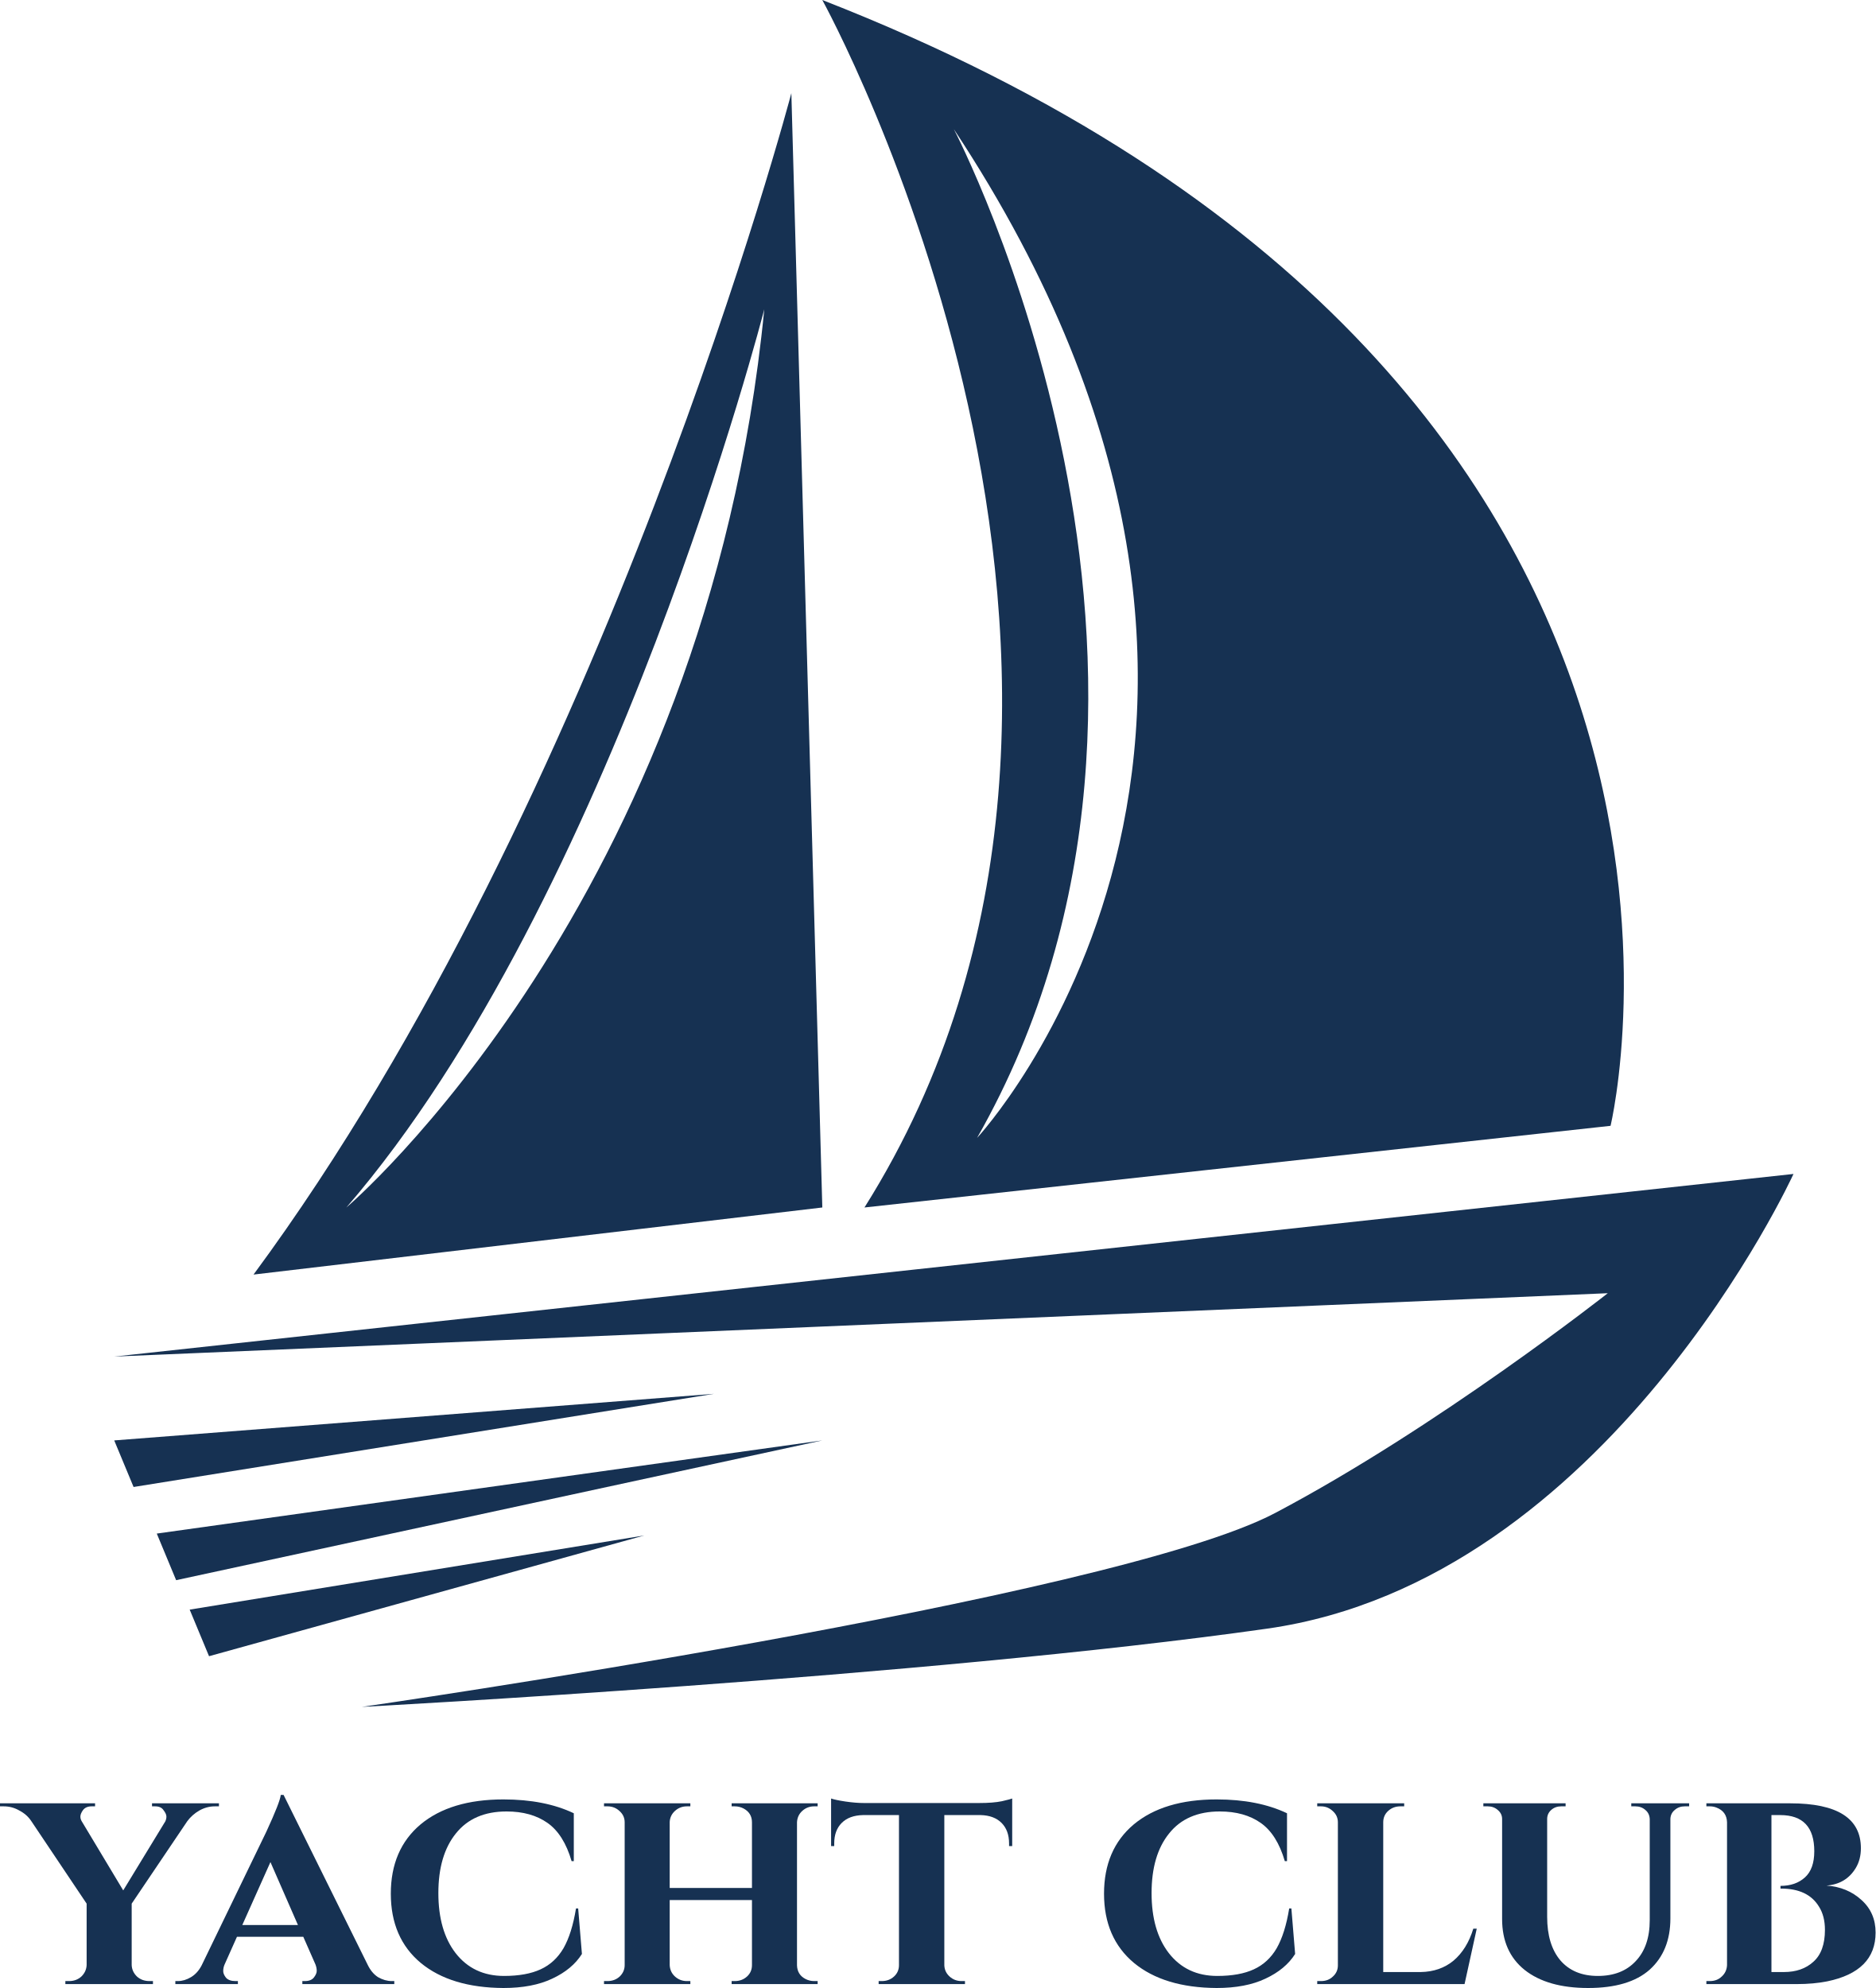
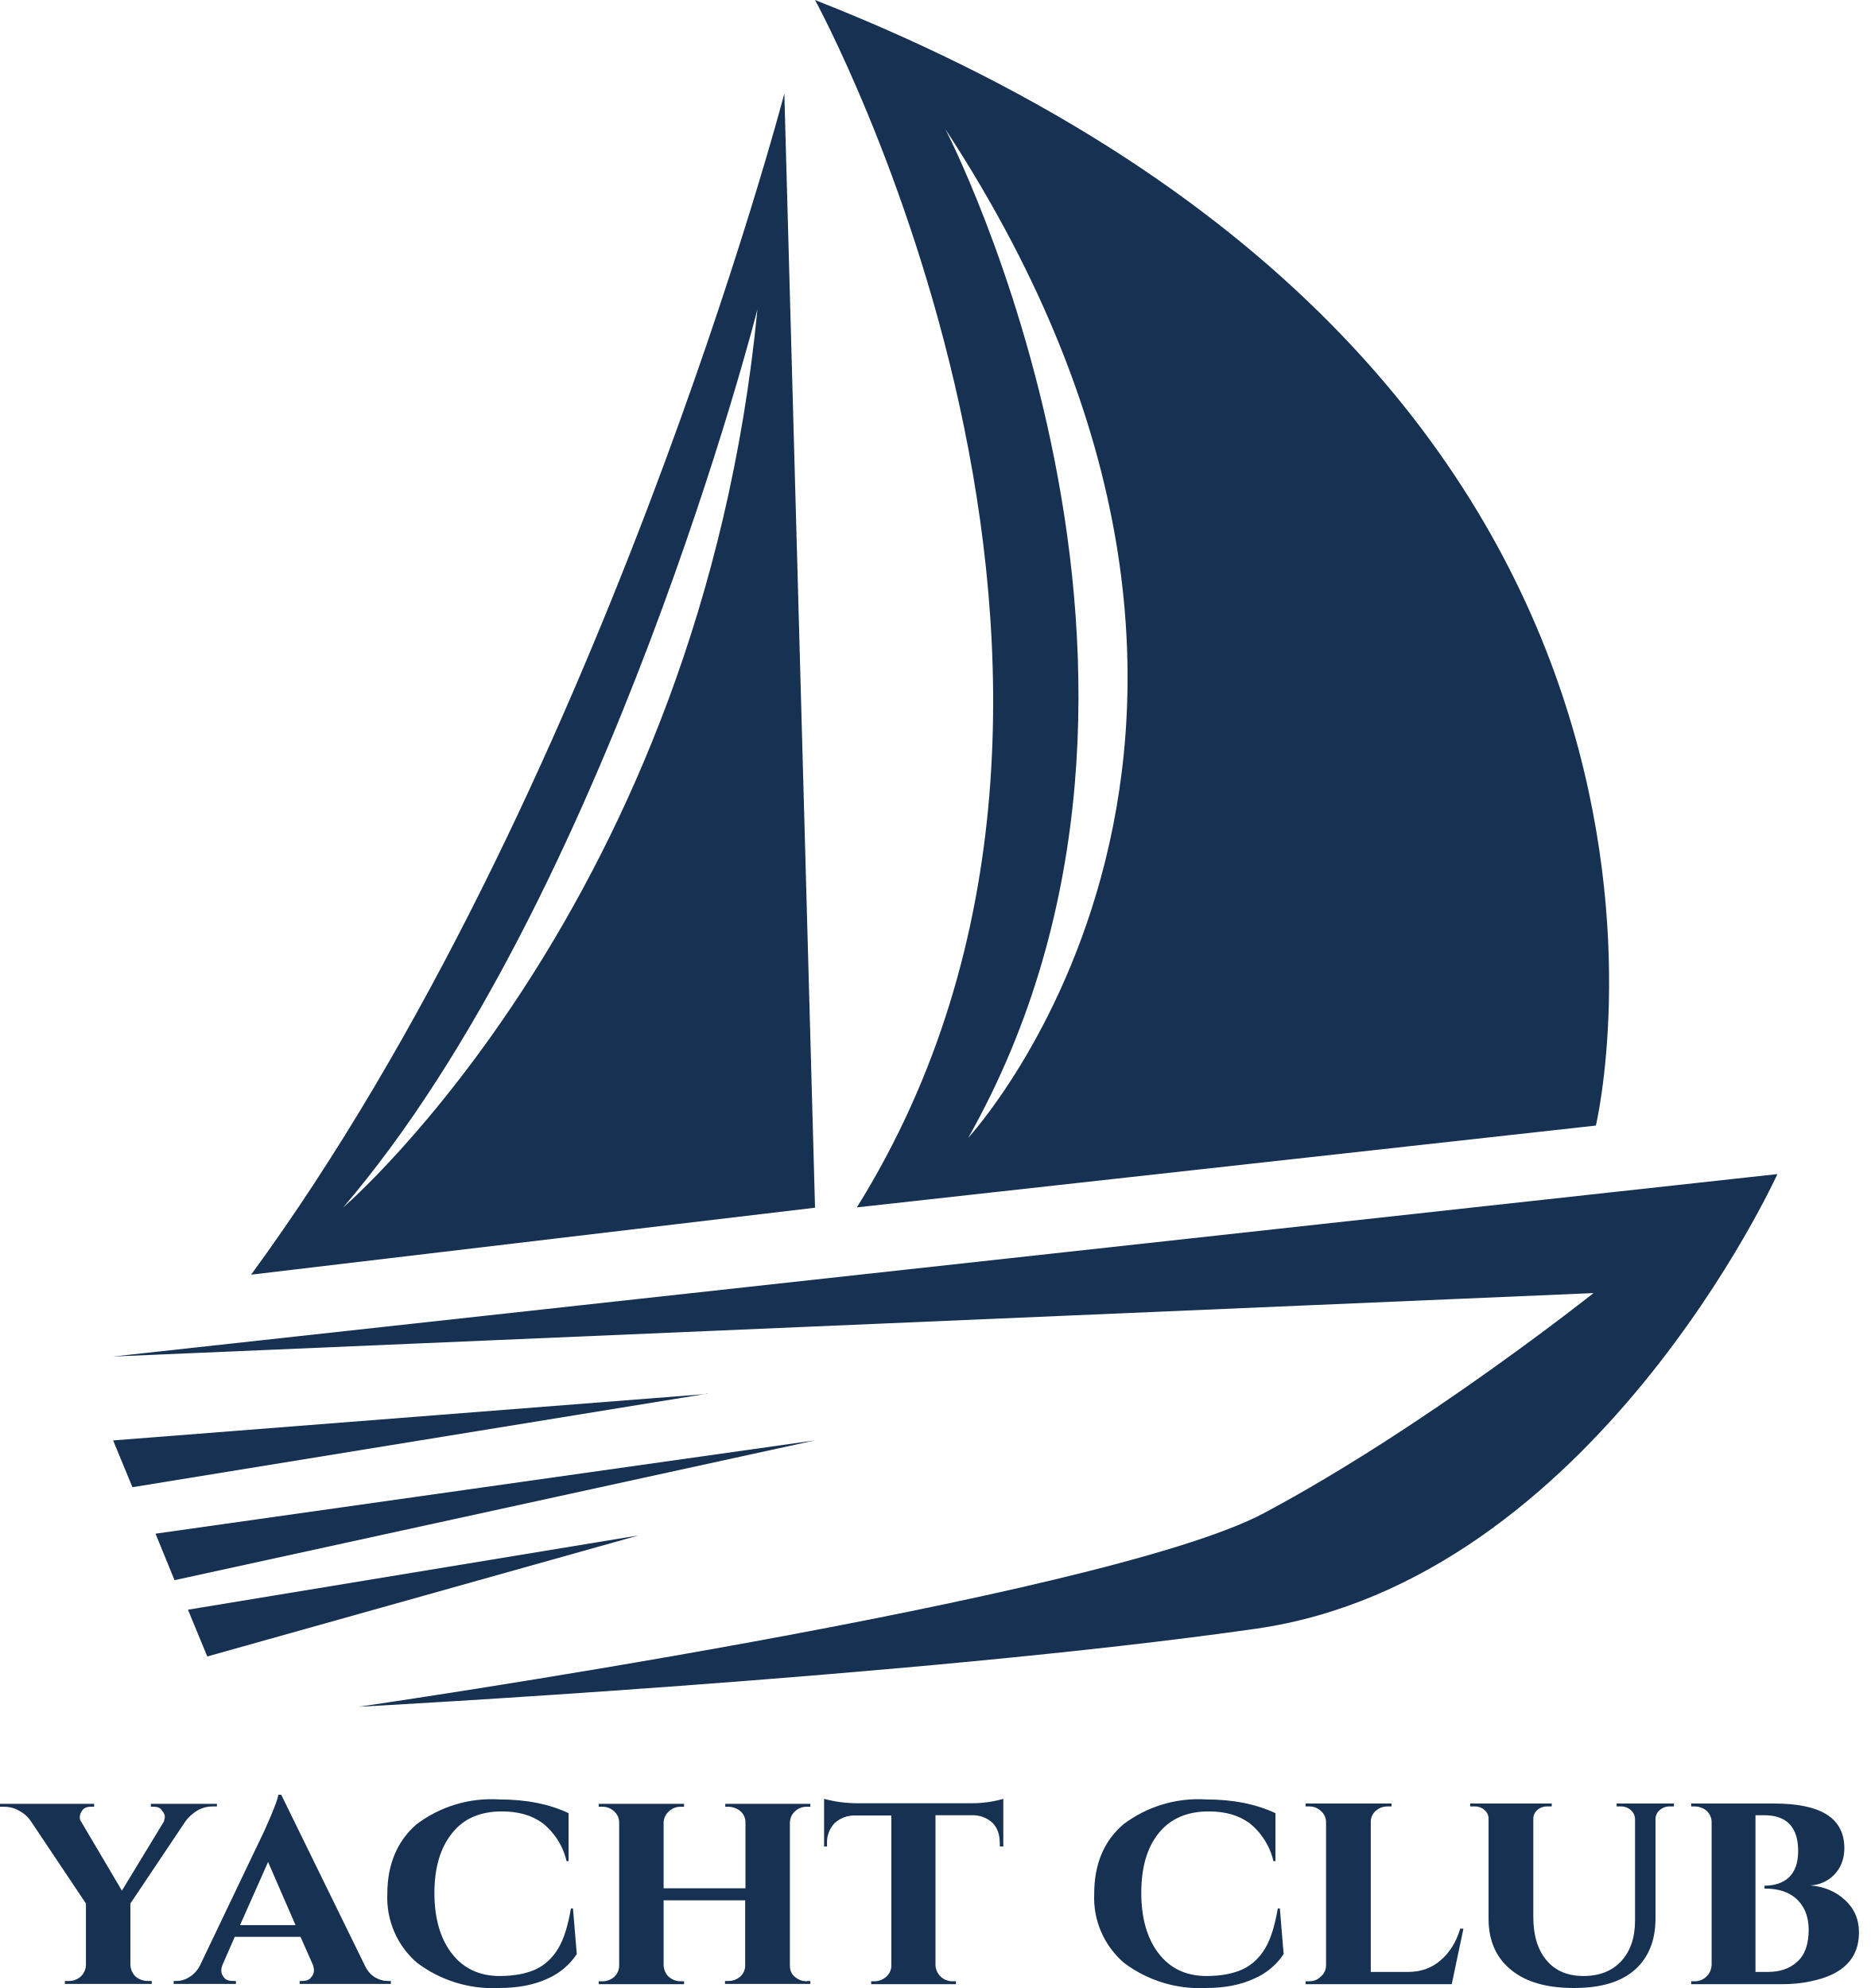
- <svg xmlns="http://www.w3.org/2000/svg" width="100" height="106" viewBox="0 0 100 106" fill="none">
-   <path d="M67.979 80.677C59.315 85.248 19.293 91.011 19.293 91.011C19.293 91.011 49.412 89.421 67.567 86.838C85.721 84.255 95.623 62.595 95.623 62.595L6.09 72.332L85.721 68.954C85.721 68.954 76.644 76.107 67.979 80.677Z" fill="#163152" />
-   <path d="M50.856 6.888C72.174 39.147 52.094 60.673 52.094 60.673C66.123 36.033 50.856 6.888 50.856 6.888ZM46.09 64.383L85.869 60.029C85.869 60.029 95.494 20.162 43.842 0C43.842 0 63.824 36.201 46.09 64.383Z" fill="#163152" />
-   <path d="M18.468 64.383C32.703 47.89 40.748 16.493 40.748 16.493C37.654 48.088 18.468 64.383 18.468 64.383ZM42.192 4.967C42.192 4.967 32.29 42.525 13.517 67.96L43.843 64.383L42.192 4.967Z" fill="#163152" />
-   <path d="M38.066 74.319L6.09 76.803L7.122 79.286L38.066 74.319Z" fill="#163152" />
-   <path d="M34.353 81.87L10.113 85.825L11.145 88.309L34.353 81.87Z" fill="#163152" />
-   <path d="M8.359 81.77L9.391 84.255L43.843 76.803L8.359 81.77Z" fill="#163152" />
-   <path d="M11.673 96.314H11.456C11.167 96.314 10.889 96.389 10.623 96.539C10.367 96.689 10.156 96.876 9.989 97.101L7.021 101.502V104.779C7.032 105.015 7.126 105.218 7.304 105.39C7.482 105.55 7.704 105.631 7.971 105.631H8.155V105.791H3.485V105.631H3.685C3.941 105.631 4.158 105.55 4.336 105.39C4.514 105.218 4.608 105.015 4.619 104.779V101.502L1.668 97.101C1.512 96.865 1.301 96.678 1.034 96.539C0.778 96.389 0.5 96.314 0.2 96.314H0V96.153H5.069V96.314H4.886C4.675 96.314 4.519 96.384 4.419 96.523C4.33 96.651 4.286 96.764 4.286 96.86C4.286 96.946 4.308 97.026 4.352 97.101L6.57 100.796L8.822 97.101C8.855 97.026 8.872 96.946 8.872 96.86C8.872 96.764 8.822 96.651 8.722 96.523C8.633 96.384 8.483 96.314 8.271 96.314H8.105V96.153H11.673V96.314Z" fill="#163152" />
-   <path d="M20.889 105.631H21.022V105.791H16.12V105.631H16.253C16.475 105.631 16.637 105.566 16.737 105.438C16.837 105.309 16.887 105.192 16.887 105.084C16.887 104.977 16.864 104.865 16.82 104.747L16.17 103.269H12.634L11.967 104.763C11.923 104.87 11.901 104.983 11.901 105.1C11.901 105.208 11.951 105.325 12.051 105.454C12.162 105.572 12.329 105.631 12.551 105.631H12.684V105.791H9.349V105.631H9.483C9.716 105.631 9.95 105.561 10.183 105.422C10.416 105.283 10.605 105.074 10.75 104.795L14.202 97.663C14.691 96.603 14.947 95.95 14.969 95.704H15.119L19.588 104.731C19.733 105.042 19.922 105.272 20.155 105.422C20.4 105.561 20.644 105.631 20.889 105.631ZM12.918 102.643H15.886L14.419 99.286L12.918 102.643Z" fill="#163152" />
-   <path d="M26.841 106C24.973 105.989 23.506 105.545 22.438 104.667C21.371 103.778 20.837 102.546 20.837 100.972C20.837 99.398 21.366 98.167 22.422 97.278C23.489 96.389 24.962 95.945 26.841 95.945C28.308 95.945 29.559 96.191 30.593 96.683V99.237H30.476C30.198 98.284 29.77 97.604 29.192 97.198C28.614 96.791 27.886 96.587 27.008 96.587C25.829 96.587 24.929 96.978 24.306 97.76C23.683 98.531 23.372 99.591 23.372 100.94C23.372 102.279 23.678 103.344 24.289 104.137C24.923 104.951 25.785 105.357 26.874 105.357C27.663 105.357 28.314 105.24 28.825 105.004C29.337 104.769 29.742 104.394 30.043 103.88C30.343 103.355 30.565 102.648 30.71 101.759H30.826L31.026 104.185C30.682 104.731 30.154 105.17 29.442 105.502C28.742 105.834 27.875 106 26.841 106Z" fill="#163152" />
-   <path d="M43.411 105.631H43.594V105.791H39.008V105.631H39.175C39.431 105.631 39.648 105.55 39.825 105.39C40.003 105.229 40.092 105.026 40.092 104.779V101.31H35.706V104.779C35.718 105.026 35.812 105.229 35.99 105.39C36.168 105.55 36.379 105.631 36.624 105.631H36.807V105.791H32.204V105.631H32.388C32.644 105.631 32.86 105.55 33.038 105.39C33.216 105.218 33.305 105.015 33.305 104.779V97.165C33.305 96.93 33.216 96.732 33.038 96.571C32.86 96.4 32.644 96.314 32.388 96.314H32.204V96.153H36.807V96.314H36.624C36.379 96.314 36.168 96.394 35.99 96.555C35.812 96.716 35.718 96.914 35.706 97.149V100.667H40.092V97.165C40.092 96.833 39.942 96.587 39.642 96.427C39.497 96.352 39.342 96.314 39.175 96.314H39.008V96.153H43.594V96.314H43.411C43.166 96.314 42.955 96.394 42.777 96.555C42.599 96.716 42.505 96.919 42.493 97.165V104.795C42.505 105.127 42.655 105.368 42.944 105.518C43.088 105.593 43.244 105.631 43.411 105.631Z" fill="#163152" />
-   <path d="M53.8 98.434V98.29C53.8 97.829 53.666 97.465 53.4 97.198C53.133 96.93 52.76 96.791 52.282 96.78H50.348V104.795C50.359 105.031 50.453 105.229 50.631 105.39C50.809 105.55 51.02 105.631 51.265 105.631H51.449V105.791H46.846V105.631H47.013C47.268 105.631 47.485 105.55 47.663 105.39C47.841 105.229 47.93 105.026 47.93 104.779V96.78H46.012C45.523 96.791 45.145 96.93 44.878 97.198C44.611 97.465 44.478 97.829 44.478 98.29V98.434H44.311V95.896C44.467 95.95 44.722 96.004 45.078 96.057C45.445 96.111 45.773 96.137 46.062 96.137H52.216C52.705 96.137 53.105 96.105 53.416 96.041C53.739 95.966 53.922 95.918 53.967 95.896V98.434H53.8Z" fill="#163152" />
-   <path d="M64.867 106C62.999 105.989 61.531 105.545 60.464 104.667C59.397 103.778 58.863 102.546 58.863 100.972C58.863 99.398 59.391 98.167 60.447 97.278C61.515 96.389 62.988 95.945 64.867 95.945C66.334 95.945 67.585 96.191 68.619 96.683V99.237H68.502C68.224 98.284 67.796 97.604 67.218 97.198C66.64 96.791 65.912 96.587 65.033 96.587C63.855 96.587 62.954 96.978 62.332 97.76C61.709 98.531 61.398 99.591 61.398 100.94C61.398 102.279 61.704 103.344 62.315 104.137C62.949 104.951 63.81 105.357 64.9 105.357C65.689 105.357 66.34 105.24 66.851 105.004C67.362 104.769 67.768 104.394 68.068 103.88C68.368 103.355 68.591 102.648 68.735 101.759H68.852L69.052 104.185C68.708 104.731 68.18 105.17 67.468 105.502C66.768 105.834 65.9 106 64.867 106Z" fill="#163152" />
-   <path d="M70.23 105.791V105.631H70.43C70.686 105.631 70.897 105.55 71.064 105.39C71.242 105.229 71.331 105.031 71.331 104.795V97.165C71.331 96.93 71.242 96.732 71.064 96.571C70.886 96.4 70.675 96.314 70.43 96.314H70.23V96.153H74.866V96.314H74.666C74.41 96.314 74.194 96.394 74.016 96.555C73.838 96.716 73.749 96.919 73.749 97.165V105.149H75.75C76.439 105.138 77.023 104.934 77.501 104.538C77.979 104.131 78.329 103.564 78.552 102.836H78.735L78.085 105.791H70.23Z" fill="#163152" />
-   <path d="M90.059 96.314H89.826C89.615 96.314 89.437 96.378 89.292 96.507C89.148 96.625 89.07 96.78 89.059 96.973V102.289C89.059 103.446 88.692 104.356 87.958 105.02C87.225 105.673 86.129 106 84.673 106C83.228 106 82.099 105.679 81.288 105.036C80.487 104.394 80.087 103.489 80.087 102.322V96.989C80.087 96.796 80.009 96.635 79.854 96.507C79.709 96.378 79.531 96.314 79.32 96.314H79.087V96.153H83.472V96.314H83.239C83.028 96.314 82.85 96.378 82.705 96.507C82.561 96.635 82.489 96.796 82.489 96.989V102.209C82.489 103.194 82.722 103.965 83.189 104.522C83.667 105.079 84.334 105.357 85.19 105.357C86.046 105.357 86.719 105.095 87.208 104.57C87.708 104.046 87.958 103.317 87.958 102.386V96.989C87.947 96.785 87.869 96.625 87.725 96.507C87.58 96.378 87.402 96.314 87.191 96.314H86.974V96.153H90.059V96.314Z" fill="#163152" />
-   <path d="M99.216 98.547C99.216 98.943 99.127 99.291 98.949 99.591C98.605 100.169 98.082 100.485 97.382 100.539C98.127 100.592 98.749 100.849 99.25 101.31C99.75 101.759 100 102.338 100 103.044C100 104.426 99.138 105.293 97.415 105.647C96.926 105.743 96.392 105.791 95.814 105.791H90.978V105.631H91.162C91.417 105.631 91.629 105.55 91.795 105.39C91.973 105.229 92.068 105.026 92.079 104.779V97.165C92.068 96.78 91.879 96.517 91.512 96.378C91.401 96.335 91.284 96.314 91.162 96.314H90.978V96.153H95.447C97.96 96.153 99.216 96.951 99.216 98.547ZM97.299 102.9C97.299 102.407 97.193 101.995 96.982 101.663C96.593 101.02 95.92 100.699 94.964 100.699C94.953 100.699 94.942 100.699 94.93 100.699V100.555C95.464 100.555 95.898 100.405 96.231 100.105C96.565 99.805 96.731 99.339 96.731 98.707C96.731 97.422 96.126 96.78 94.914 96.78H94.447V105.149H95.114C95.759 105.149 96.281 104.967 96.681 104.603C97.093 104.238 97.299 103.671 97.299 102.9Z" fill="#163152" />
+ <svg xmlns="http://www.w3.org/2000/svg" fill="none" width="64" height="68" viewBox="0 0 64 68">
+   <path d="M43.23 51.76c-5.51 2.93-30.96 6.62-30.96 6.62s19.15-1.02 30.7-2.67C54.5 54.05 60.8 40.16 60.8 40.16L3.87 46.4l50.64-2.17s-5.78 4.6-11.28 7.53zM32.34 4.42c13.55 20.7.78 34.5.78 34.5 8.92-15.8-.78-34.5-.78-34.5zM29.3 41.3l25.29-2.8S60.72 12.94 27.88 0c0 0 12.7 23.22 1.43 41.3zM11.74 41.3c9.05-10.58 14.17-30.72 14.17-30.72C23.94 30.85 11.74 41.3 11.74 41.3zM26.83 3.2s-6.3 24.09-18.24 40.4l19.29-2.29L26.83 3.2z" fill="#163152" />
+   <path d="M24.2 47.68L3.87 49.27l.66 1.6 19.67-3.2zM21.84 52.52L6.43 55.06l.66 1.6 14.75-4.14zM5.32 52.46l.65 1.59 21.9-4.78-22.55 3.19zM7.42 61.79h-.14c-.18 0-.36.04-.53.14-.16.1-.3.22-.4.36l-1.89 2.82v2.1c.01.16.07.29.18.4.12.1.26.15.43.15h.12v.1H2.22v-.1h.12a.6.6 0 00.42-.15.57.57 0 00.18-.4v-2.1L1.06 62.3c-.1-.15-.23-.27-.4-.36-.17-.1-.34-.14-.53-.14H0v-.1h3.22v.1h-.11c-.14 0-.24.04-.3.13a.4.4 0 00-.08.22c0 .05 0 .1.04.15l1.4 2.37 1.44-2.37.03-.15c0-.07-.03-.14-.1-.22-.05-.09-.15-.13-.28-.13h-.1v-.1h2.26v.1zM13.28 67.76h.09v.1h-3.12v-.1h.08c.15 0 .25-.04.31-.12.07-.08.1-.16.1-.23a.62.62 0 00-.04-.21l-.42-.95H8.03l-.42.96a.56.56 0 00-.04.21c0 .07.03.15.1.23.06.08.17.11.31.11h.09v.1H5.94v-.1h.09c.15 0 .3-.04.44-.13a.97.97 0 00.37-.4l2.19-4.58c.31-.68.47-1.1.49-1.26h.1l2.84 5.8c.09.2.2.34.36.44.15.09.3.13.46.13zm-5.07-1.91h1.9l-.94-2.16-.96 2.16zM17.07 68a4.3 4.3 0 01-2.8-.86 2.93 2.93 0 01-1.02-2.37c0-1 .34-1.8 1-2.37a4.24 4.24 0 012.82-.85c.93 0 1.73.16 2.38.47v1.64h-.07a2.33 2.33 0 00-.82-1.3c-.37-.27-.83-.4-1.39-.4-.75 0-1.32.25-1.71.75-.4.5-.6 1.18-.6 2.04 0 .86.2 1.55.58 2.05.4.53.96.79 1.65.79.5 0 .91-.08 1.24-.23.32-.15.58-.4.77-.72.2-.34.33-.79.43-1.36h.07l.13 1.56a2.3 2.3 0 01-1 .84c-.45.21-1 .32-1.66.32zM27.6 67.76h.12v.1H24.8v-.1h.11a.6.6 0 00.41-.15.5.5 0 00.17-.4V65H22.7v2.23c.01.15.07.29.18.39.12.1.25.15.4.15h.12v.1h-2.92v-.1h.11a.6.6 0 00.42-.15.53.53 0 00.17-.4v-4.88a.5.5 0 00-.17-.38.57.57 0 00-.42-.16h-.11v-.1h2.92v.1h-.11a.58.58 0 00-.4.15.53.53 0 00-.19.38v2.26h2.8v-2.25a.5.5 0 00-.3-.47.63.63 0 00-.29-.07h-.1v-.1h2.91v.1h-.12a.58.58 0 00-.4.15.54.54 0 00-.18.4v4.89c0 .21.1.36.29.46.09.05.19.07.3.07zM34.2 63.15v-.1c0-.3-.08-.53-.25-.7a.99.99 0 00-.7-.26H32v5.14a.58.58 0 00.58.54h.12v.1H29.8v-.1h.1a.6.6 0 00.42-.16.5.5 0 00.17-.4V62.1h-1.22a1 1 0 00-.72.26.95.95 0 00-.26.7v.1h-.1v-1.63a4.35 4.35 0 001.11.15h3.91a3.86 3.86 0 001.11-.15v1.63h-.1zM41.25 68a4.3 4.3 0 01-2.8-.86 2.93 2.93 0 01-1.02-2.37c0-1 .33-1.8 1-2.37a4.24 4.24 0 012.82-.85c.93 0 1.72.16 2.38.47v1.64h-.07a2.33 2.33 0 00-.82-1.3c-.37-.27-.83-.4-1.39-.4-.75 0-1.32.25-1.72.75-.4.5-.59 1.18-.59 2.04 0 .86.2 1.55.58 2.05.4.53.95.79 1.65.79.5 0 .91-.08 1.24-.23.32-.15.58-.4.77-.72.2-.34.33-.79.43-1.36h.07l.13 1.56a2.3 2.3 0 01-1.01.84c-.45.21-1 .32-1.65.32zM44.66 67.87v-.1h.12c.17 0 .3-.06.4-.16a.5.5 0 00.18-.38v-4.9a.5.5 0 00-.17-.38.56.56 0 00-.4-.16h-.13v-.1h2.94v.1h-.12a.6.6 0 00-.42.15.5.5 0 00-.17.4v5.11h1.28c.43 0 .8-.13 1.1-.39.31-.26.54-.62.68-1.09h.11l-.4 1.9h-5zM57.26 61.79h-.14a.49.49 0 00-.34.12.4.4 0 00-.15.3v3.41c0 .74-.23 1.33-.7 1.75-.47.42-1.16.63-2.09.63-.92 0-1.64-.2-2.15-.62-.51-.41-.77-1-.77-1.74v-3.42a.39.39 0 00-.14-.31.49.49 0 00-.34-.12h-.15v-.1h2.79v.1h-.15a.49.49 0 00-.34.12.4.4 0 00-.14.3v3.36c0 .63.15 1.12.45 1.48.3.36.72.54 1.27.54.54 0 .97-.17 1.28-.5.32-.34.48-.81.48-1.4v-3.47a.41.41 0 00-.15-.31.49.49 0 00-.34-.12h-.14v-.1h1.96v.1zM63.09 63.22c0 .25-.06.48-.17.67a1.2 1.2 0 01-1 .6c.47.04.87.2 1.19.5.32.29.48.66.48 1.11 0 .89-.55 1.45-1.65 1.67-.3.07-.65.1-1.02.1h-3.07v-.1h.12c.16 0 .3-.06.4-.16.11-.1.17-.24.18-.4v-4.88a.52.52 0 00-.36-.5.6.6 0 00-.22-.04h-.12v-.1h2.84c1.6 0 2.4.5 2.4 1.53zm-1.22 2.8c0-.32-.07-.59-.2-.8-.25-.41-.68-.62-1.29-.62h-.02v-.1c.34 0 .62-.09.83-.28.21-.2.32-.5.32-.9 0-.82-.39-1.23-1.16-1.23h-.3v5.36h.43c.4 0 .74-.11 1-.35.26-.23.39-.6.39-1.09z" fill="#163152" />
</svg>
